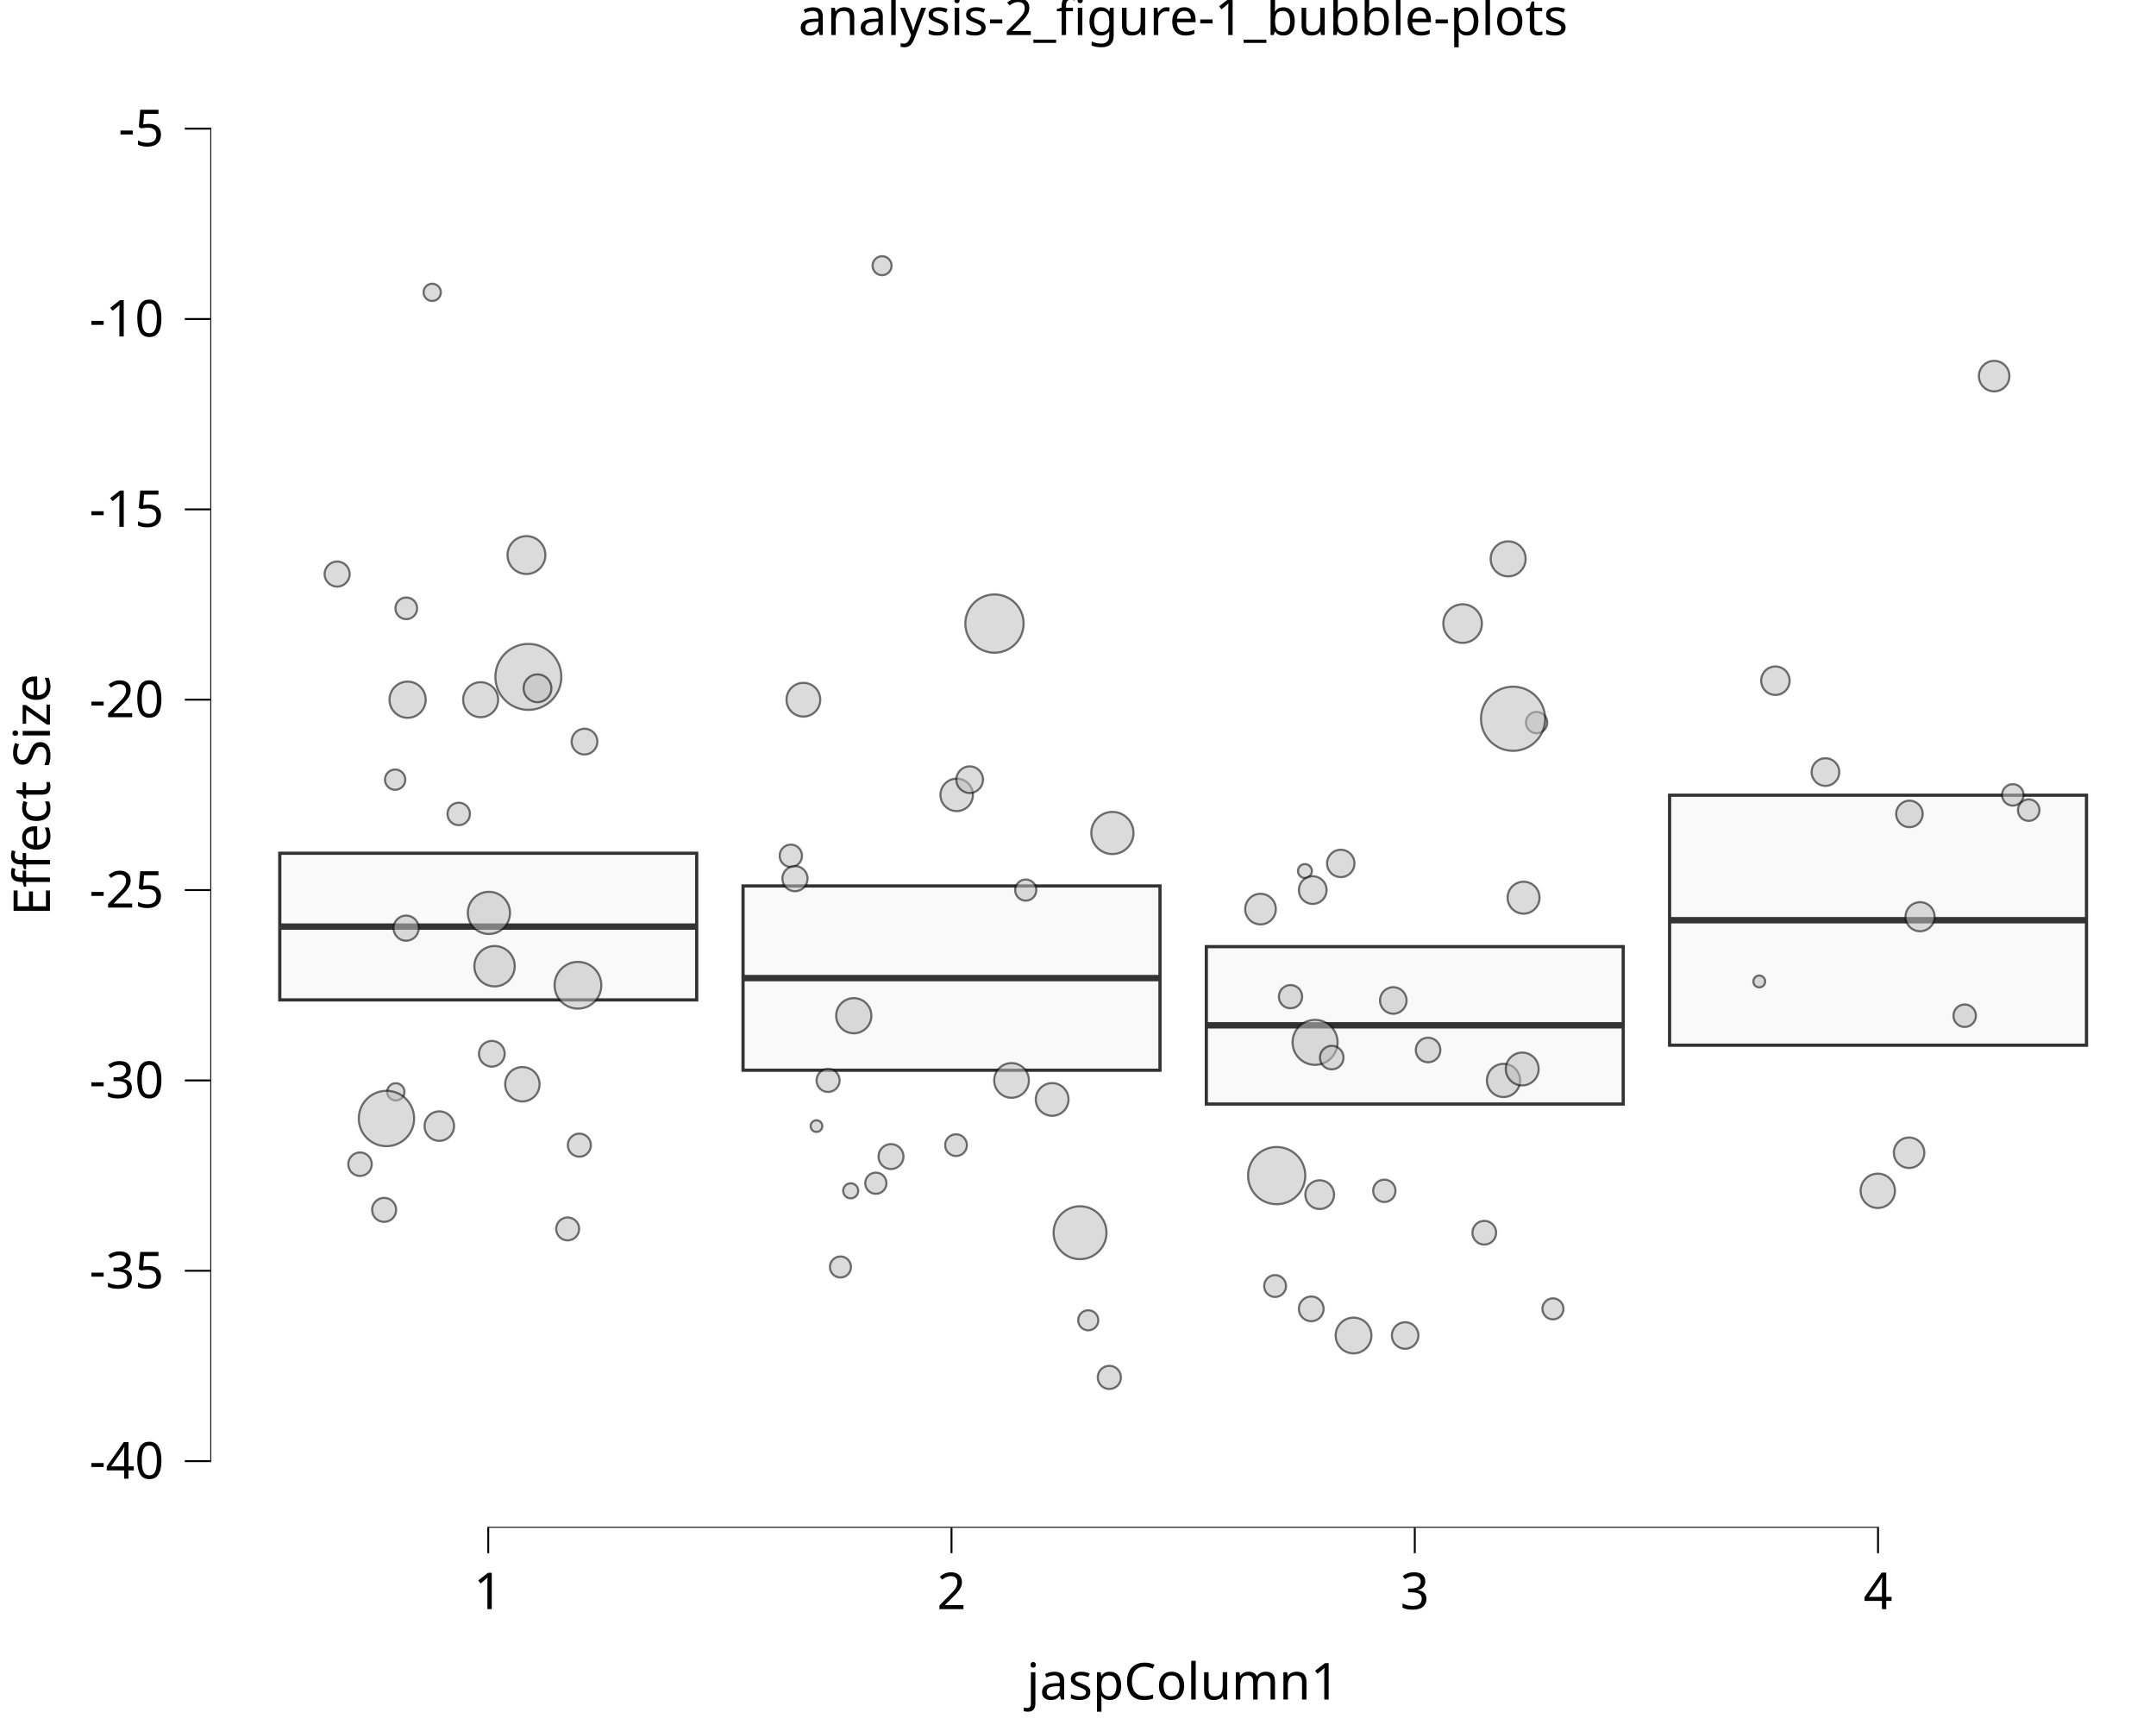
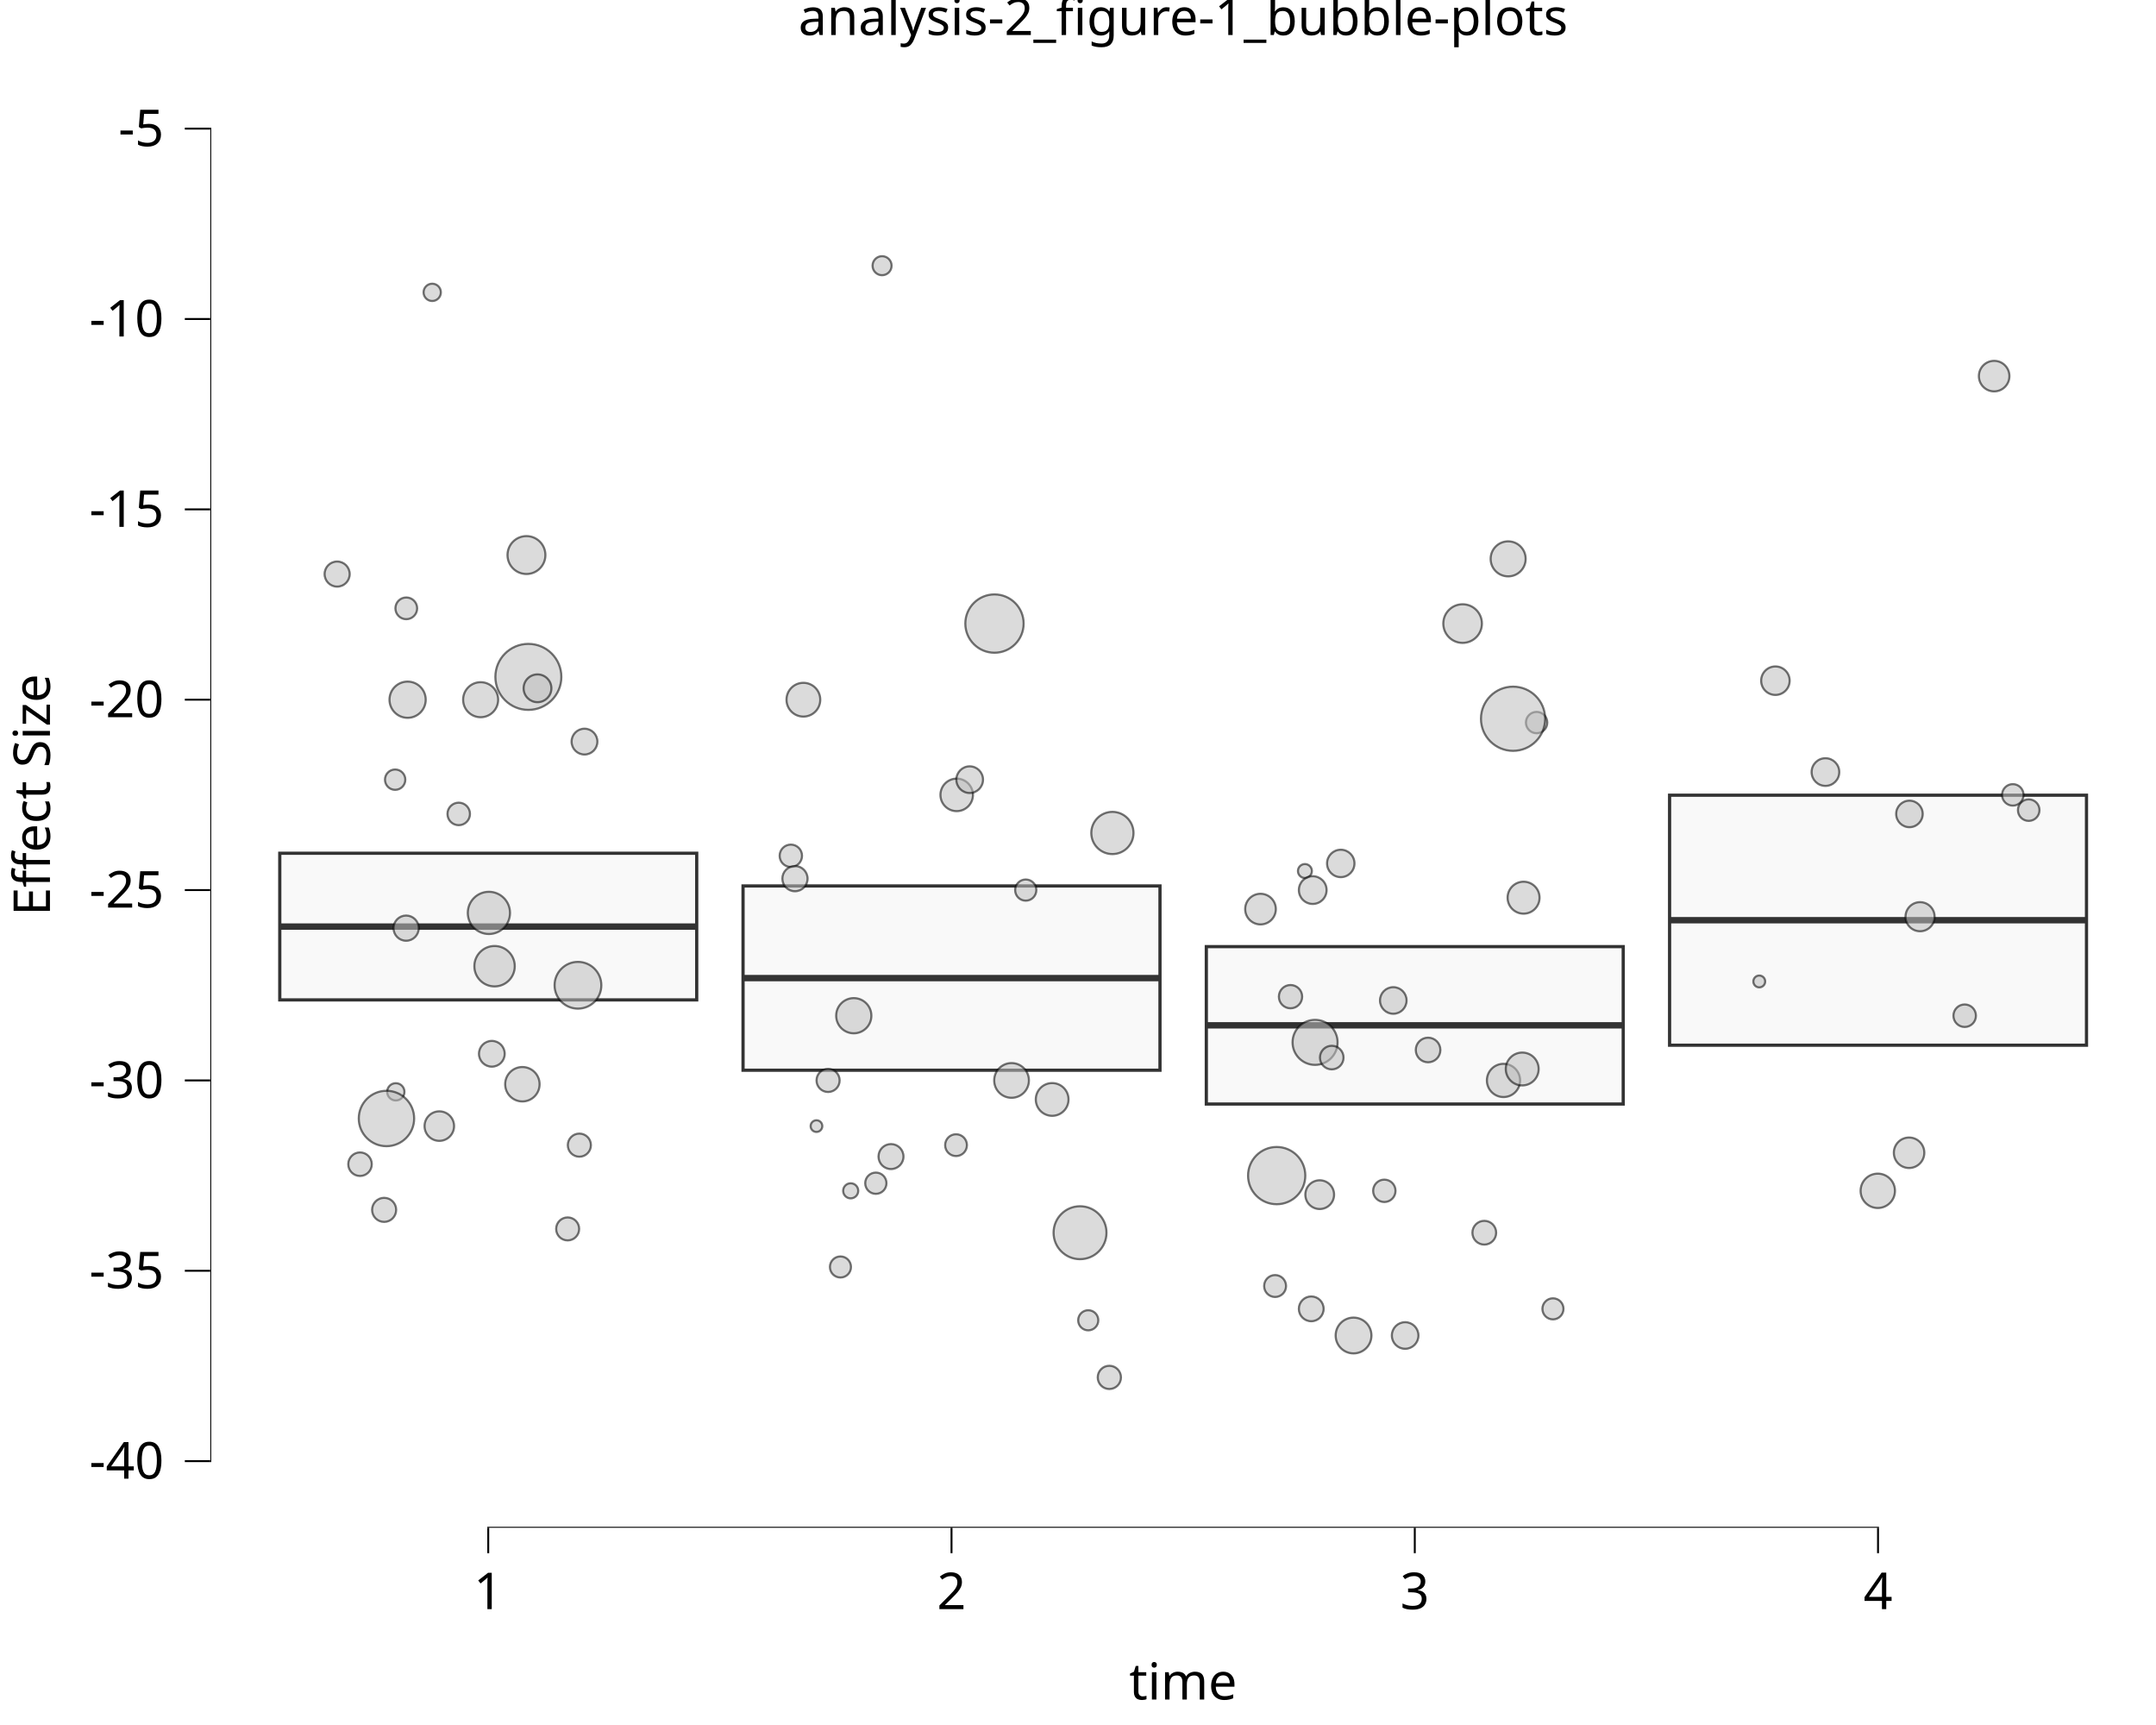
<svg xmlns="http://www.w3.org/2000/svg" class="svglite" data-engine-version="2.0" width="720.00pt" height="576.00pt" viewBox="0 0 720.00 576.00">
  <defs>
    <style type="text/css">
    .svglite line, .svglite polyline, .svglite polygon, .svglite path, .svglite rect, .svglite circle {
      fill: none;
      stroke: #000000;
      stroke-linecap: round;
      stroke-linejoin: round;
      stroke-miterlimit: 10.00;
    }
  </style>
  </defs>
  <rect width="100%" height="100%" style="stroke: none; fill: #FFFFFF;" />
  <defs>
    <clipPath id="cpMC4wMHw3MjAuMDB8MC4wMHw1NzYuMDA=">
      <rect x="0.00" y="0.00" width="720.00" height="576.00" />
    </clipPath>
  </defs>
  <g clip-path="url(#cpMC4wMHw3MjAuMDB8MC4wMHw1NzYuMDA=)">
    <rect x="0.00" y="0.00" width="720.00" height="576.00" style="stroke-width: 10.67; stroke: none;" />
  </g>
  <defs>
    <clipPath id="cpNzAuMjJ8NzIwLjAwfDIwLjcxfDUxMC4xNA==">
      <rect x="70.22" y="20.71" width="649.78" height="489.43" />
    </clipPath>
  </defs>
  <g clip-path="url(#cpNzAuMjJ8NzIwLjAwfDIwLjcxfDUxMC4xNA==)">
    <rect x="70.22" y="20.71" width="649.78" height="489.43" style="stroke-width: 10.67; stroke: none;" />
    <line x1="163.05" y1="284.91" x2="163.05" y2="284.91" style="stroke-width: 1.07; stroke: #333333; stroke-linecap: butt;" />
    <line x1="163.05" y1="333.88" x2="163.05" y2="333.88" style="stroke-width: 1.07; stroke: #333333; stroke-linecap: butt;" />
    <polygon points="93.43,284.91 93.43,333.88 232.67,333.88 232.67,284.91 93.43,284.91 " style="stroke-width: 1.07; stroke: #333333; stroke-linecap: butt; stroke-linejoin: miter; fill: #BEBEBE; fill-opacity: 0.10;" />
    <line x1="93.43" y1="309.40" x2="232.67" y2="309.40" style="stroke-width: 2.13; stroke: #333333; stroke-linecap: butt; stroke-linejoin: miter;" />
    <line x1="317.76" y1="295.83" x2="317.76" y2="295.83" style="stroke-width: 1.07; stroke: #333333; stroke-linecap: butt;" />
    <line x1="317.76" y1="357.36" x2="317.76" y2="357.36" style="stroke-width: 1.07; stroke: #333333; stroke-linecap: butt;" />
    <polygon points="248.14,295.83 248.14,357.36 387.38,357.36 387.38,295.83 248.14,295.83 " style="stroke-width: 1.07; stroke: #333333; stroke-linecap: butt; stroke-linejoin: miter; fill: #BEBEBE; fill-opacity: 0.10;" />
    <line x1="248.14" y1="326.60" x2="387.38" y2="326.60" style="stroke-width: 2.13; stroke: #333333; stroke-linecap: butt; stroke-linejoin: miter;" />
    <line x1="472.47" y1="316.09" x2="472.47" y2="316.09" style="stroke-width: 1.07; stroke: #333333; stroke-linecap: butt;" />
    <line x1="472.47" y1="368.65" x2="472.47" y2="368.65" style="stroke-width: 1.07; stroke: #333333; stroke-linecap: butt;" />
    <polygon points="402.85,316.09 402.85,368.65 542.08,368.65 542.08,316.09 402.85,316.09 " style="stroke-width: 1.07; stroke: #333333; stroke-linecap: butt; stroke-linejoin: miter; fill: #BEBEBE; fill-opacity: 0.10;" />
    <line x1="402.85" y1="342.37" x2="542.08" y2="342.37" style="stroke-width: 2.13; stroke: #333333; stroke-linecap: butt; stroke-linejoin: miter;" />
    <line x1="627.17" y1="265.53" x2="627.17" y2="265.53" style="stroke-width: 1.07; stroke: #333333; stroke-linecap: butt;" />
    <line x1="627.17" y1="349.01" x2="627.17" y2="349.01" style="stroke-width: 1.07; stroke: #333333; stroke-linecap: butt;" />
    <polygon points="557.56,265.53 557.56,349.01 696.79,349.01 696.79,265.53 557.56,265.53 " style="stroke-width: 1.07; stroke: #333333; stroke-linecap: butt; stroke-linejoin: miter; fill: #BEBEBE; fill-opacity: 0.10;" />
    <line x1="557.56" y1="307.27" x2="696.79" y2="307.27" style="stroke-width: 2.13; stroke: #333333; stroke-linecap: butt; stroke-linejoin: miter;" />
    <circle cx="128.28" cy="403.99" r="4.02" style="stroke-width: 0.71; stroke: #000000; stroke-opacity: 0.55; fill: #BEBEBE; fill-opacity: 0.55;" />
    <circle cx="160.51" cy="233.64" r="5.85" style="stroke-width: 0.71; stroke: #000000; stroke-opacity: 0.55; fill: #BEBEBE; fill-opacity: 0.55;" />
    <circle cx="502.10" cy="360.77" r="5.55" style="stroke-width: 0.71; stroke: #000000; stroke-opacity: 0.55; fill: #BEBEBE; fill-opacity: 0.55;" />
    <circle cx="195.19" cy="247.63" r="4.31" style="stroke-width: 0.71; stroke: #000000; stroke-opacity: 0.55; fill: #BEBEBE; fill-opacity: 0.55;" />
    <circle cx="136.12" cy="233.64" r="6.05" style="stroke-width: 0.71; stroke: #000000; stroke-opacity: 0.55; fill: #BEBEBE; fill-opacity: 0.55;" />
    <circle cx="268.29" cy="233.64" r="5.64" style="stroke-width: 0.71; stroke: #000000; stroke-opacity: 0.55; fill: #BEBEBE; fill-opacity: 0.55;" />
    <circle cx="488.44" cy="208.22" r="6.45" style="stroke-width: 0.71; stroke: #000000; stroke-opacity: 0.55; fill: #BEBEBE; fill-opacity: 0.55;" />
    <circle cx="284.09" cy="397.63" r="2.52" style="stroke-width: 0.71; stroke: #000000; stroke-opacity: 0.55; fill: #BEBEBE; fill-opacity: 0.55;" />
    <circle cx="163.27" cy="304.83" r="7.05" style="stroke-width: 0.71; stroke: #000000; stroke-opacity: 0.55; fill: #BEBEBE; fill-opacity: 0.55;" />
    <circle cx="285.12" cy="339.16" r="5.88" style="stroke-width: 0.71; stroke: #000000; stroke-opacity: 0.55; fill: #BEBEBE; fill-opacity: 0.55;" />
    <circle cx="132.18" cy="364.58" r="2.89" style="stroke-width: 0.71; stroke: #000000; stroke-opacity: 0.55; fill: #BEBEBE; fill-opacity: 0.55;" />
    <circle cx="435.78" cy="290.85" r="2.33" style="stroke-width: 0.71; stroke: #000000; stroke-opacity: 0.55; fill: #BEBEBE; fill-opacity: 0.55;" />
    <circle cx="342.55" cy="297.21" r="3.54" style="stroke-width: 0.71; stroke: #000000; stroke-opacity: 0.55; fill: #BEBEBE; fill-opacity: 0.55;" />
    <circle cx="437.89" cy="437.04" r="4.14" style="stroke-width: 0.71; stroke: #000000; stroke-opacity: 0.55; fill: #BEBEBE; fill-opacity: 0.55;" />
    <circle cx="319.49" cy="265.42" r="5.43" style="stroke-width: 0.71; stroke: #000000; stroke-opacity: 0.55; fill: #BEBEBE; fill-opacity: 0.55;" />
    <circle cx="508.80" cy="299.75" r="5.34" style="stroke-width: 0.71; stroke: #000000; stroke-opacity: 0.55; fill: #BEBEBE; fill-opacity: 0.55;" />
    <circle cx="641.21" cy="306.10" r="4.86" style="stroke-width: 0.71; stroke: #000000; stroke-opacity: 0.55; fill: #BEBEBE; fill-opacity: 0.55;" />
    <circle cx="294.57" cy="88.72" r="3.18" style="stroke-width: 0.71; stroke: #000000; stroke-opacity: 0.55; fill: #BEBEBE; fill-opacity: 0.55;" />
    <circle cx="135.63" cy="309.92" r="4.21" style="stroke-width: 0.71; stroke: #000000; stroke-opacity: 0.55; fill: #BEBEBE; fill-opacity: 0.55;" />
    <circle cx="276.54" cy="360.77" r="3.86" style="stroke-width: 0.71; stroke: #000000; stroke-opacity: 0.55; fill: #BEBEBE; fill-opacity: 0.55;" />
    <circle cx="420.95" cy="303.56" r="5.12" style="stroke-width: 0.71; stroke: #000000; stroke-opacity: 0.55; fill: #BEBEBE; fill-opacity: 0.55;" />
    <circle cx="592.90" cy="227.29" r="4.76" style="stroke-width: 0.71; stroke: #000000; stroke-opacity: 0.55; fill: #BEBEBE; fill-opacity: 0.55;" />
    <circle cx="452.02" cy="445.94" r="5.98" style="stroke-width: 0.71; stroke: #000000; stroke-opacity: 0.55; fill: #BEBEBE; fill-opacity: 0.55;" />
    <circle cx="627.09" cy="397.63" r="5.74" style="stroke-width: 0.71; stroke: #000000; stroke-opacity: 0.55; fill: #BEBEBE; fill-opacity: 0.55;" />
    <circle cx="193.01" cy="328.99" r="7.81" style="stroke-width: 0.71; stroke: #000000; stroke-opacity: 0.55; fill: #BEBEBE; fill-opacity: 0.55;" />
    <circle cx="371.49" cy="278.14" r="7.05" style="stroke-width: 0.71; stroke: #000000; stroke-opacity: 0.55; fill: #BEBEBE; fill-opacity: 0.55;" />
    <circle cx="439.17" cy="348.06" r="7.52" style="stroke-width: 0.71; stroke: #000000; stroke-opacity: 0.55; fill: #BEBEBE; fill-opacity: 0.55;" />
    <circle cx="438.39" cy="297.21" r="4.63" style="stroke-width: 0.71; stroke: #000000; stroke-opacity: 0.55; fill: #BEBEBE; fill-opacity: 0.55;" />
    <circle cx="637.66" cy="271.78" r="4.43" style="stroke-width: 0.71; stroke: #000000; stroke-opacity: 0.55; fill: #BEBEBE; fill-opacity: 0.55;" />
    <circle cx="363.42" cy="440.86" r="3.36" style="stroke-width: 0.71; stroke: #000000; stroke-opacity: 0.55; fill: #BEBEBE; fill-opacity: 0.55;" />
    <circle cx="444.74" cy="353.14" r="3.94" style="stroke-width: 0.71; stroke: #000000; stroke-opacity: 0.55; fill: #BEBEBE; fill-opacity: 0.55;" />
    <circle cx="129.06" cy="373.48" r="9.25" style="stroke-width: 0.71; stroke: #000000; stroke-opacity: 0.55; fill: #BEBEBE; fill-opacity: 0.55;" />
    <circle cx="360.68" cy="411.62" r="8.84" style="stroke-width: 0.71; stroke: #000000; stroke-opacity: 0.55; fill: #BEBEBE; fill-opacity: 0.55;" />
    <circle cx="426.35" cy="392.55" r="9.56" style="stroke-width: 0.71; stroke: #000000; stroke-opacity: 0.55; fill: #BEBEBE; fill-opacity: 0.55;" />
    <circle cx="513.15" cy="241.27" r="3.57" style="stroke-width: 0.71; stroke: #000000; stroke-opacity: 0.55; fill: #BEBEBE; fill-opacity: 0.55;" />
    <circle cx="189.57" cy="410.35" r="3.84" style="stroke-width: 0.71; stroke: #000000; stroke-opacity: 0.55; fill: #BEBEBE; fill-opacity: 0.55;" />
    <circle cx="425.82" cy="429.42" r="3.66" style="stroke-width: 0.71; stroke: #000000; stroke-opacity: 0.55; fill: #BEBEBE; fill-opacity: 0.55;" />
    <circle cx="280.67" cy="423.06" r="3.52" style="stroke-width: 0.71; stroke: #000000; stroke-opacity: 0.55; fill: #BEBEBE; fill-opacity: 0.55;" />
    <circle cx="292.49" cy="395.09" r="3.55" style="stroke-width: 0.71; stroke: #000000; stroke-opacity: 0.55; fill: #BEBEBE; fill-opacity: 0.55;" />
    <circle cx="153.19" cy="271.78" r="3.76" style="stroke-width: 0.71; stroke: #000000; stroke-opacity: 0.55; fill: #BEBEBE; fill-opacity: 0.55;" />
    <circle cx="264.10" cy="285.76" r="3.74" style="stroke-width: 0.71; stroke: #000000; stroke-opacity: 0.55; fill: #BEBEBE; fill-opacity: 0.55;" />
    <circle cx="430.97" cy="332.80" r="3.89" style="stroke-width: 0.71; stroke: #000000; stroke-opacity: 0.55; fill: #BEBEBE; fill-opacity: 0.55;" />
    <circle cx="656.11" cy="339.16" r="3.76" style="stroke-width: 0.71; stroke: #000000; stroke-opacity: 0.55; fill: #BEBEBE; fill-opacity: 0.55;" />
    <circle cx="146.71" cy="376.02" r="4.93" style="stroke-width: 0.71; stroke: #000000; stroke-opacity: 0.55; fill: #BEBEBE; fill-opacity: 0.55;" />
    <circle cx="440.72" cy="398.91" r="4.80" style="stroke-width: 0.71; stroke: #000000; stroke-opacity: 0.55; fill: #BEBEBE; fill-opacity: 0.55;" />
    <circle cx="175.81" cy="185.34" r="6.33" style="stroke-width: 0.71; stroke: #000000; stroke-opacity: 0.55; fill: #BEBEBE; fill-opacity: 0.55;" />
    <circle cx="503.65" cy="186.61" r="5.85" style="stroke-width: 0.71; stroke: #000000; stroke-opacity: 0.55; fill: #BEBEBE; fill-opacity: 0.55;" />
    <circle cx="665.95" cy="125.59" r="5.10" style="stroke-width: 0.71; stroke: #000000; stroke-opacity: 0.55; fill: #BEBEBE; fill-opacity: 0.55;" />
    <circle cx="476.91" cy="350.60" r="4.11" style="stroke-width: 0.71; stroke: #000000; stroke-opacity: 0.55; fill: #BEBEBE; fill-opacity: 0.55;" />
    <circle cx="319.27" cy="382.38" r="3.64" style="stroke-width: 0.71; stroke: #000000; stroke-opacity: 0.55; fill: #BEBEBE; fill-opacity: 0.55;" />
    <circle cx="120.23" cy="388.74" r="3.93" style="stroke-width: 0.71; stroke: #000000; stroke-opacity: 0.55; fill: #BEBEBE; fill-opacity: 0.55;" />
    <circle cx="462.30" cy="397.63" r="3.74" style="stroke-width: 0.71; stroke: #000000; stroke-opacity: 0.55; fill: #BEBEBE; fill-opacity: 0.55;" />
    <circle cx="193.48" cy="382.38" r="3.86" style="stroke-width: 0.71; stroke: #000000; stroke-opacity: 0.55; fill: #BEBEBE; fill-opacity: 0.55;" />
    <circle cx="164.25" cy="351.87" r="4.30" style="stroke-width: 0.71; stroke: #000000; stroke-opacity: 0.55; fill: #BEBEBE; fill-opacity: 0.55;" />
    <circle cx="297.55" cy="386.19" r="4.17" style="stroke-width: 0.71; stroke: #000000; stroke-opacity: 0.55; fill: #BEBEBE; fill-opacity: 0.55;" />
    <circle cx="469.25" cy="445.94" r="4.44" style="stroke-width: 0.71; stroke: #000000; stroke-opacity: 0.55; fill: #BEBEBE; fill-opacity: 0.55;" />
    <circle cx="174.45" cy="362.04" r="5.75" style="stroke-width: 0.71; stroke: #000000; stroke-opacity: 0.55; fill: #BEBEBE; fill-opacity: 0.55;" />
    <circle cx="351.37" cy="367.12" r="5.47" style="stroke-width: 0.71; stroke: #000000; stroke-opacity: 0.55; fill: #BEBEBE; fill-opacity: 0.55;" />
    <circle cx="508.35" cy="356.95" r="5.49" style="stroke-width: 0.71; stroke: #000000; stroke-opacity: 0.55; fill: #BEBEBE; fill-opacity: 0.55;" />
    <circle cx="637.54" cy="384.92" r="5.09" style="stroke-width: 0.71; stroke: #000000; stroke-opacity: 0.55; fill: #BEBEBE; fill-opacity: 0.55;" />
    <circle cx="135.68" cy="203.13" r="3.63" style="stroke-width: 0.71; stroke: #000000; stroke-opacity: 0.55; fill: #BEBEBE; fill-opacity: 0.55;" />
    <circle cx="677.49" cy="270.51" r="3.60" style="stroke-width: 0.71; stroke: #000000; stroke-opacity: 0.55; fill: #BEBEBE; fill-opacity: 0.55;" />
    <circle cx="518.61" cy="437.04" r="3.52" style="stroke-width: 0.71; stroke: #000000; stroke-opacity: 0.55; fill: #BEBEBE; fill-opacity: 0.55;" />
    <circle cx="672.18" cy="265.42" r="3.59" style="stroke-width: 0.71; stroke: #000000; stroke-opacity: 0.55; fill: #BEBEBE; fill-opacity: 0.55;" />
    <circle cx="176.45" cy="226.02" r="11.02" style="stroke-width: 0.71; stroke: #000000; stroke-opacity: 0.55; fill: #BEBEBE; fill-opacity: 0.55;" />
    <circle cx="332.11" cy="208.22" r="9.74" style="stroke-width: 0.71; stroke: #000000; stroke-opacity: 0.55; fill: #BEBEBE; fill-opacity: 0.55;" />
    <circle cx="505.29" cy="240.00" r="10.72" style="stroke-width: 0.71; stroke: #000000; stroke-opacity: 0.55; fill: #BEBEBE; fill-opacity: 0.55;" />
    <circle cx="144.34" cy="97.62" r="2.89" style="stroke-width: 0.71; stroke: #000000; stroke-opacity: 0.55; fill: #BEBEBE; fill-opacity: 0.55;" />
    <circle cx="265.48" cy="293.39" r="4.21" style="stroke-width: 0.71; stroke: #000000; stroke-opacity: 0.55; fill: #BEBEBE; fill-opacity: 0.55;" />
    <circle cx="465.29" cy="334.07" r="4.44" style="stroke-width: 0.71; stroke: #000000; stroke-opacity: 0.55; fill: #BEBEBE; fill-opacity: 0.55;" />
    <circle cx="112.59" cy="191.69" r="4.19" style="stroke-width: 0.71; stroke: #000000; stroke-opacity: 0.55; fill: #BEBEBE; fill-opacity: 0.55;" />
    <circle cx="272.66" cy="376.02" r="1.95" style="stroke-width: 0.71; stroke: #000000; stroke-opacity: 0.55; fill: #BEBEBE; fill-opacity: 0.55;" />
    <circle cx="587.51" cy="327.72" r="1.98" style="stroke-width: 0.71; stroke: #000000; stroke-opacity: 0.55; fill: #BEBEBE; fill-opacity: 0.55;" />
    <circle cx="165.16" cy="322.63" r="6.75" style="stroke-width: 0.71; stroke: #000000; stroke-opacity: 0.55; fill: #BEBEBE; fill-opacity: 0.55;" />
    <circle cx="337.81" cy="360.77" r="5.80" style="stroke-width: 0.71; stroke: #000000; stroke-opacity: 0.55; fill: #BEBEBE; fill-opacity: 0.55;" />
    <circle cx="179.50" cy="229.83" r="4.64" style="stroke-width: 0.71; stroke: #000000; stroke-opacity: 0.55; fill: #BEBEBE; fill-opacity: 0.55;" />
    <circle cx="323.83" cy="260.34" r="4.45" style="stroke-width: 0.71; stroke: #000000; stroke-opacity: 0.55; fill: #BEBEBE; fill-opacity: 0.55;" />
    <circle cx="447.75" cy="288.31" r="4.58" style="stroke-width: 0.71; stroke: #000000; stroke-opacity: 0.55; fill: #BEBEBE; fill-opacity: 0.55;" />
    <circle cx="609.61" cy="257.80" r="4.62" style="stroke-width: 0.71; stroke: #000000; stroke-opacity: 0.55; fill: #BEBEBE; fill-opacity: 0.55;" />
    <circle cx="370.47" cy="459.93" r="3.88" style="stroke-width: 0.71; stroke: #000000; stroke-opacity: 0.55; fill: #BEBEBE; fill-opacity: 0.55;" />
    <circle cx="495.68" cy="411.62" r="3.97" style="stroke-width: 0.71; stroke: #000000; stroke-opacity: 0.55; fill: #BEBEBE; fill-opacity: 0.55;" />
    <circle cx="131.96" cy="260.34" r="3.40" style="stroke-width: 0.71; stroke: #000000; stroke-opacity: 0.55; fill: #BEBEBE; fill-opacity: 0.55;" />
    <line x1="162.73" y1="510.14" x2="627.49" y2="510.14" style="stroke-width: 0.64; stroke-linecap: butt;" />
    <line x1="70.22" y1="488.21" x2="70.22" y2="42.64" style="stroke-width: 0.64; stroke-linecap: butt;" />
    <rect x="70.22" y="20.71" width="649.78" height="489.43" style="stroke-width: 0.00; stroke: none;" />
  </g>
  <g clip-path="url(#cpMC4wMHw3MjAuMDB8MC4wMHw1NzYuMDA=)">
    <polyline points="70.22,510.14 70.22,20.71 " style="stroke-width: 0.00; stroke: none; stroke-linecap: butt;" />
    <text x="54.74" y="493.74" text-anchor="end" style="font-size: 17.00px; font-family: sans;" textLength="24.57px" lengthAdjust="spacingAndGlyphs">-40</text>
    <text x="54.74" y="430.18" text-anchor="end" style="font-size: 17.00px; font-family: sans;" textLength="24.57px" lengthAdjust="spacingAndGlyphs">-35</text>
    <text x="54.74" y="366.62" text-anchor="end" style="font-size: 17.00px; font-family: sans;" textLength="24.57px" lengthAdjust="spacingAndGlyphs">-30</text>
    <text x="54.74" y="303.05" text-anchor="end" style="font-size: 17.00px; font-family: sans;" textLength="24.57px" lengthAdjust="spacingAndGlyphs">-25</text>
    <text x="54.74" y="239.49" text-anchor="end" style="font-size: 17.00px; font-family: sans;" textLength="24.57px" lengthAdjust="spacingAndGlyphs">-20</text>
    <text x="54.74" y="175.93" text-anchor="end" style="font-size: 17.00px; font-family: sans;" textLength="24.57px" lengthAdjust="spacingAndGlyphs">-15</text>
    <text x="54.74" y="112.37" text-anchor="end" style="font-size: 17.00px; font-family: sans;" textLength="24.57px" lengthAdjust="spacingAndGlyphs">-10</text>
    <text x="54.74" y="48.80" text-anchor="end" style="font-size: 17.00px; font-family: sans;" textLength="15.12px" lengthAdjust="spacingAndGlyphs">-5</text>
    <polyline points="61.72,487.89 70.22,487.89 " style="stroke-width: 0.64; stroke-linecap: butt;" />
    <polyline points="61.72,424.33 70.22,424.33 " style="stroke-width: 0.64; stroke-linecap: butt;" />
    <polyline points="61.72,360.77 70.22,360.77 " style="stroke-width: 0.64; stroke-linecap: butt;" />
    <polyline points="61.72,297.21 70.22,297.21 " style="stroke-width: 0.64; stroke-linecap: butt;" />
    <polyline points="61.72,233.64 70.22,233.64 " style="stroke-width: 0.64; stroke-linecap: butt;" />
    <polyline points="61.72,170.08 70.22,170.08 " style="stroke-width: 0.64; stroke-linecap: butt;" />
    <polyline points="61.72,106.52 70.22,106.52 " style="stroke-width: 0.64; stroke-linecap: butt;" />
    <polyline points="61.72,42.95 70.22,42.95 " style="stroke-width: 0.64; stroke-linecap: butt;" />
    <polyline points="70.22,510.14 720.00,510.14 " style="stroke-width: 0.00; stroke: none; stroke-linecap: butt;" />
    <polyline points="163.05,518.64 163.05,510.14 " style="stroke-width: 0.64; stroke-linecap: butt;" />
    <polyline points="317.76,518.64 317.76,510.14 " style="stroke-width: 0.64; stroke-linecap: butt;" />
    <polyline points="472.47,518.64 472.47,510.14 " style="stroke-width: 0.64; stroke-linecap: butt;" />
    <polyline points="627.17,518.64 627.17,510.14 " style="stroke-width: 0.64; stroke-linecap: butt;" />
    <text x="163.05" y="537.32" text-anchor="middle" style="font-size: 17.00px; font-family: sans;" textLength="9.46px" lengthAdjust="spacingAndGlyphs">1</text>
    <text x="317.76" y="537.32" text-anchor="middle" style="font-size: 17.00px; font-family: sans;" textLength="9.46px" lengthAdjust="spacingAndGlyphs">2</text>
    <text x="472.47" y="537.32" text-anchor="middle" style="font-size: 17.00px; font-family: sans;" textLength="9.46px" lengthAdjust="spacingAndGlyphs">3</text>
    <text x="627.17" y="537.32" text-anchor="middle" style="font-size: 17.00px; font-family: sans;" textLength="9.46px" lengthAdjust="spacingAndGlyphs">4</text>
-     <text x="395.11" y="567.49" text-anchor="middle" style="font-size: 17.00px; font-family: sans;" textLength="99.24px" lengthAdjust="spacingAndGlyphs">jaspColumn1</text>
+     <text x="395.11" y="567.49" text-anchor="middle" style="font-size: 17.00px; font-family: sans;" textLength="32.12px" lengthAdjust="spacingAndGlyphs">time</text>
    <text transform="translate(16.68,265.42) rotate(-90)" text-anchor="middle" style="font-size: 17.00px; font-family: sans;" textLength="81.27px" lengthAdjust="spacingAndGlyphs">Effect Size</text>
    <text x="395.11" y="11.70" text-anchor="middle" style="font-size: 17.00px; font-family: sans;" textLength="245.73px" lengthAdjust="spacingAndGlyphs">analysis-2_figure-1_bubble-plots</text>
  </g>
</svg>
